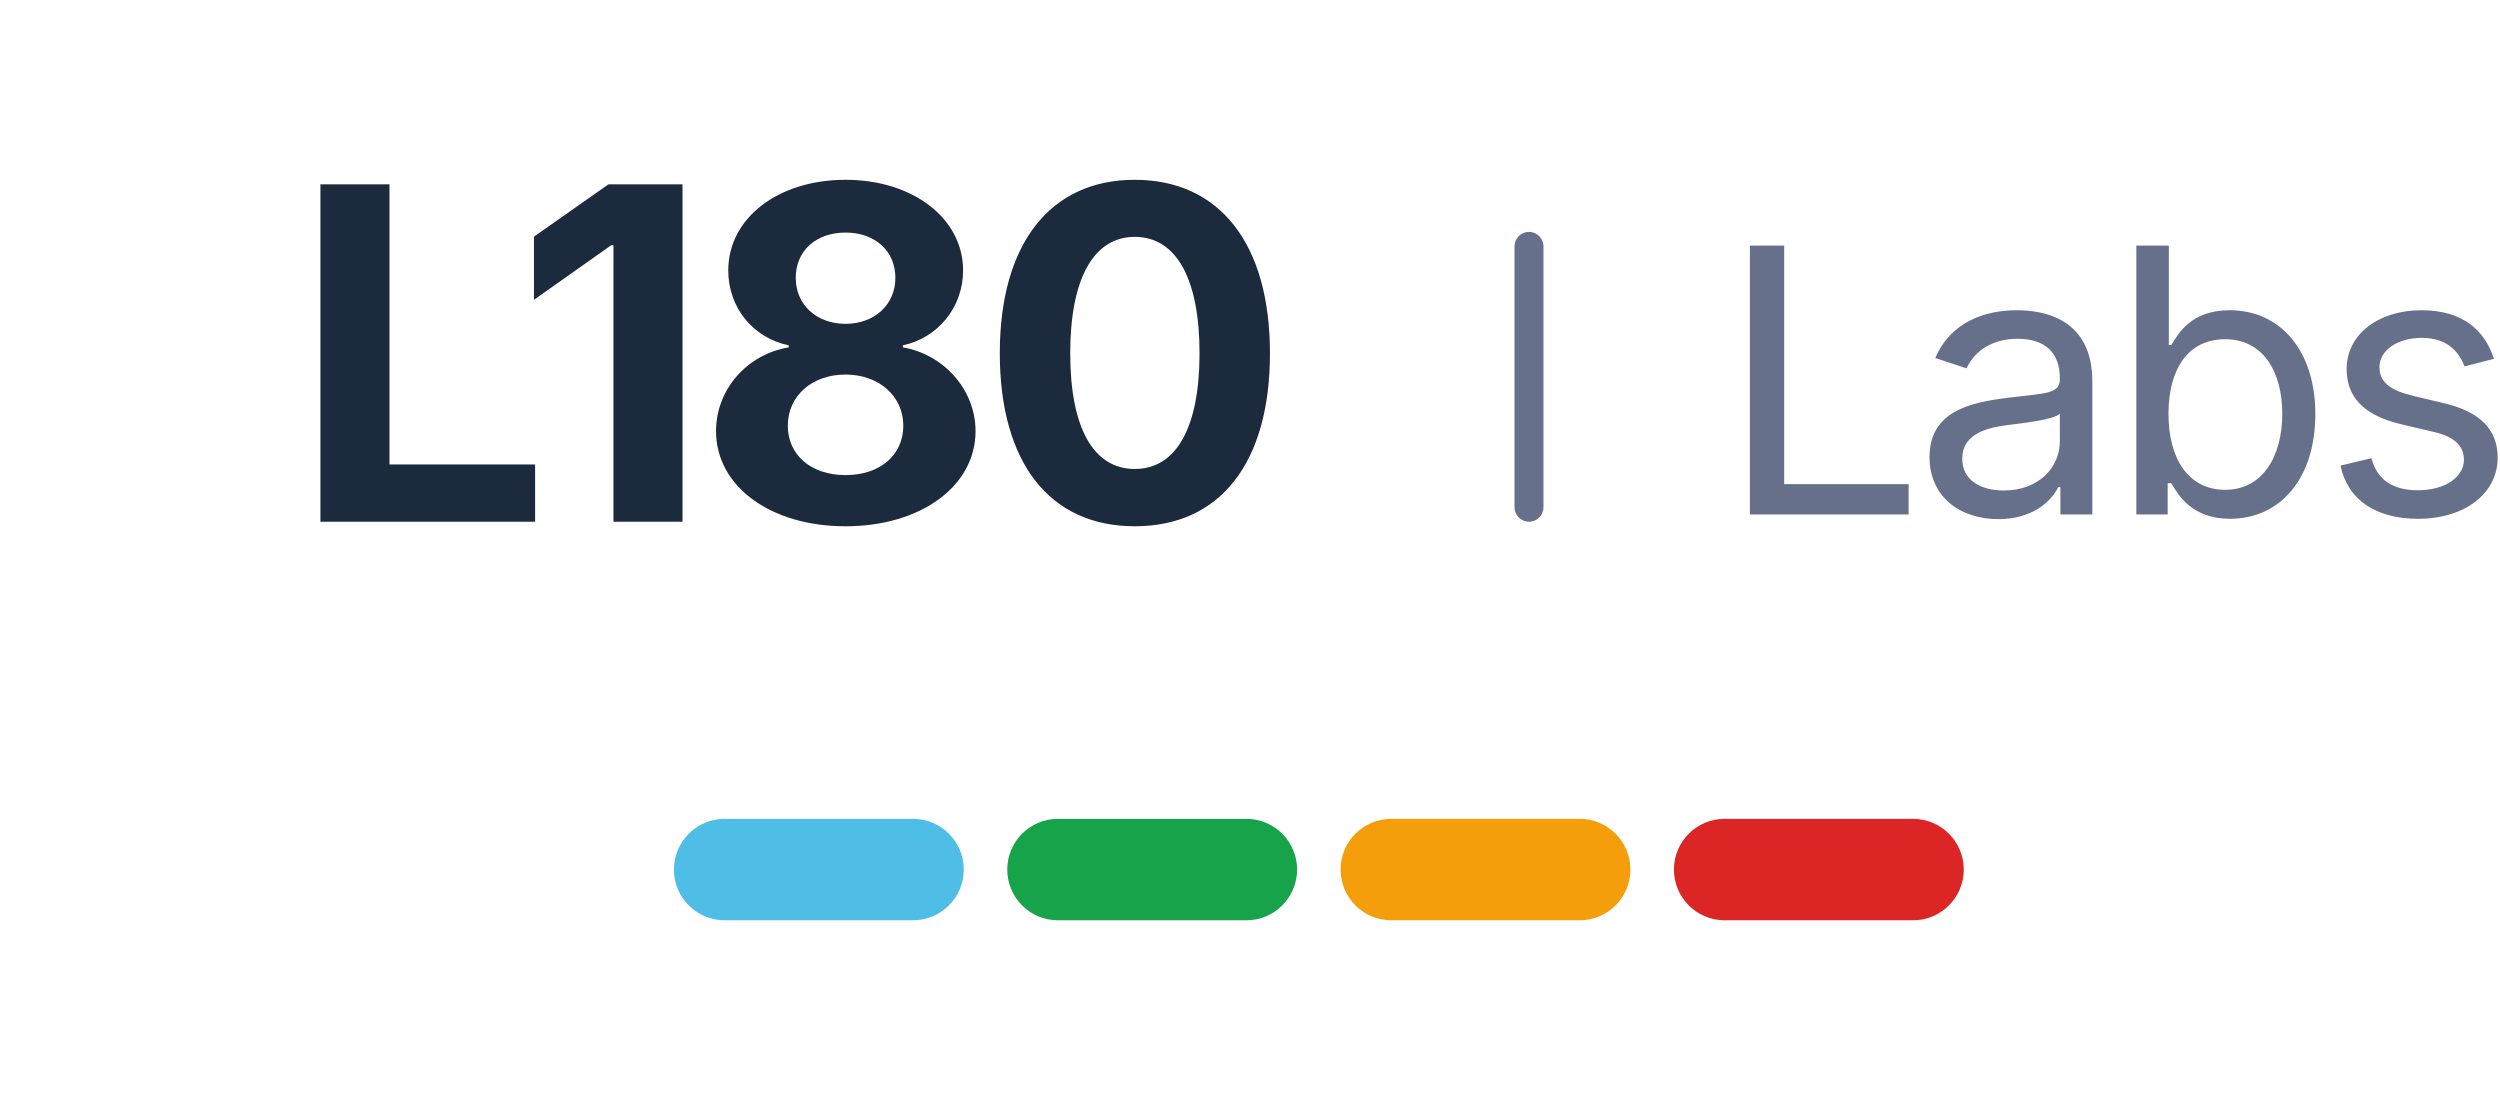
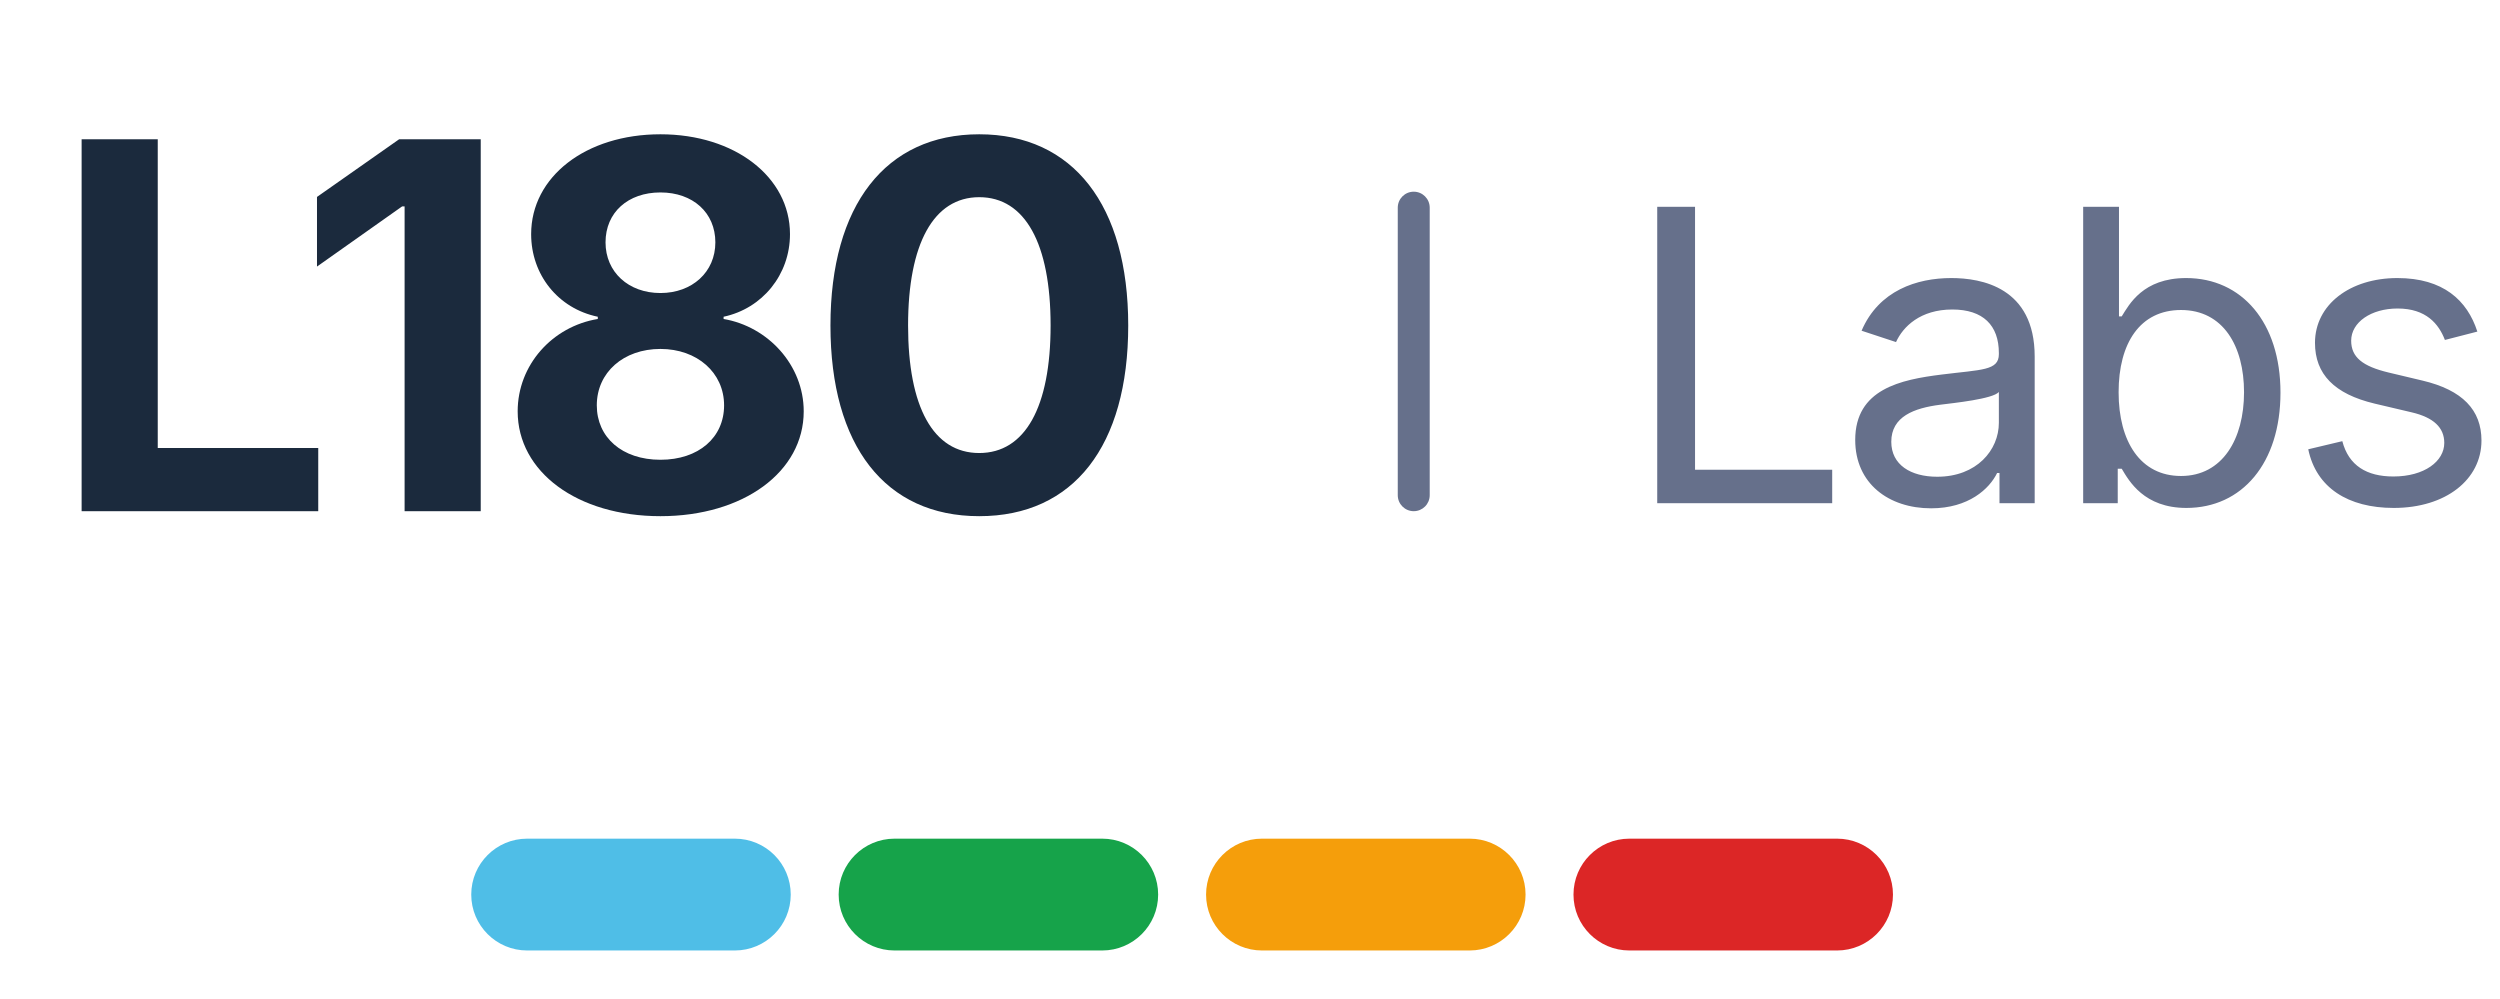
- <svg xmlns="http://www.w3.org/2000/svg" width="345" height="154" viewBox="0 0 345 154">
+ <svg xmlns="http://www.w3.org/2000/svg" width="313" height="125" viewBox="34 8 313 125">
  <text x="40" y="72" font-family="Inter, Arial, sans-serif" font-size="64" font-weight="700" letter-spacing="-2.5" fill="#1B2A3D">L180</text>
  <rect x="209" y="32" width="4" height="40" rx="2" fill="#66708B" />
  <text x="237" y="71" font-family="Inter, Arial, sans-serif" font-size="51" font-weight="400" letter-spacing="-1.8" fill="#66708B">Labs</text>
  <rect x="93" y="113" width="40" height="14" rx="7" fill="#4FBEE7" />
  <rect x="139" y="113" width="40" height="14" rx="7" fill="#16A34A" />
  <rect x="185" y="113" width="40" height="14" rx="7" fill="#F59E0B" />
  <rect x="231" y="113" width="40" height="14" rx="7" fill="#DC2626" />
</svg>
